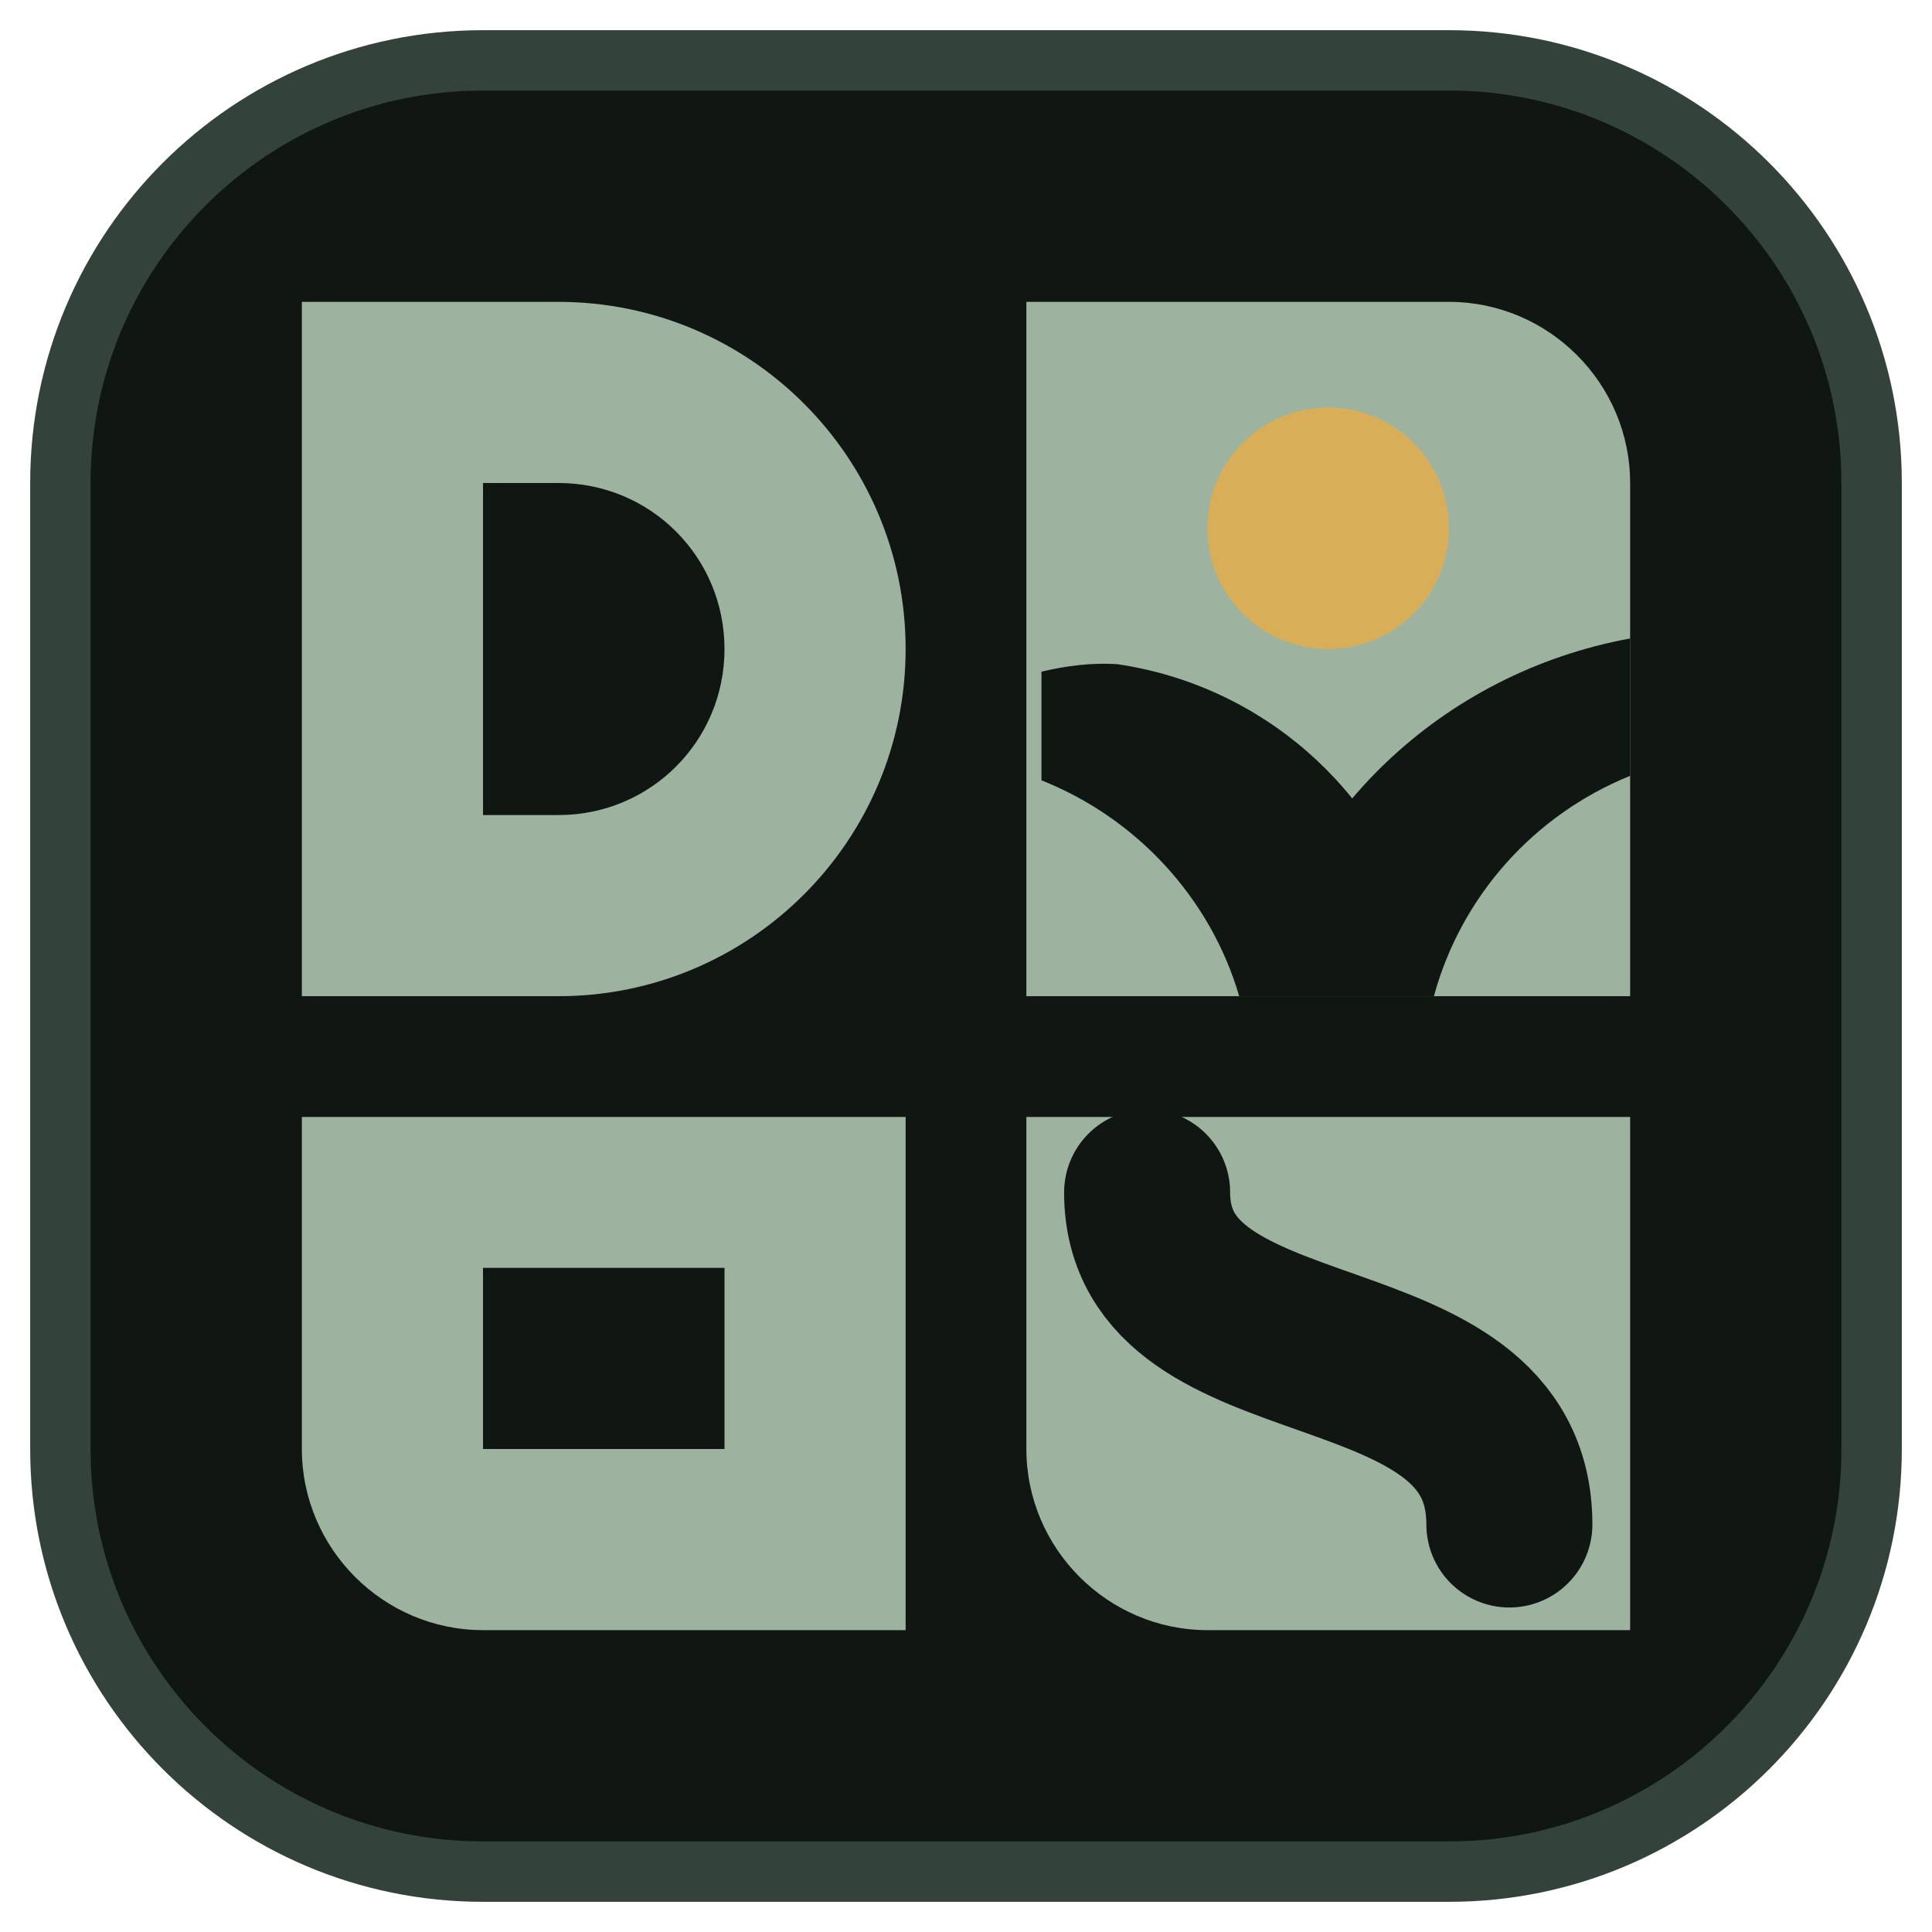
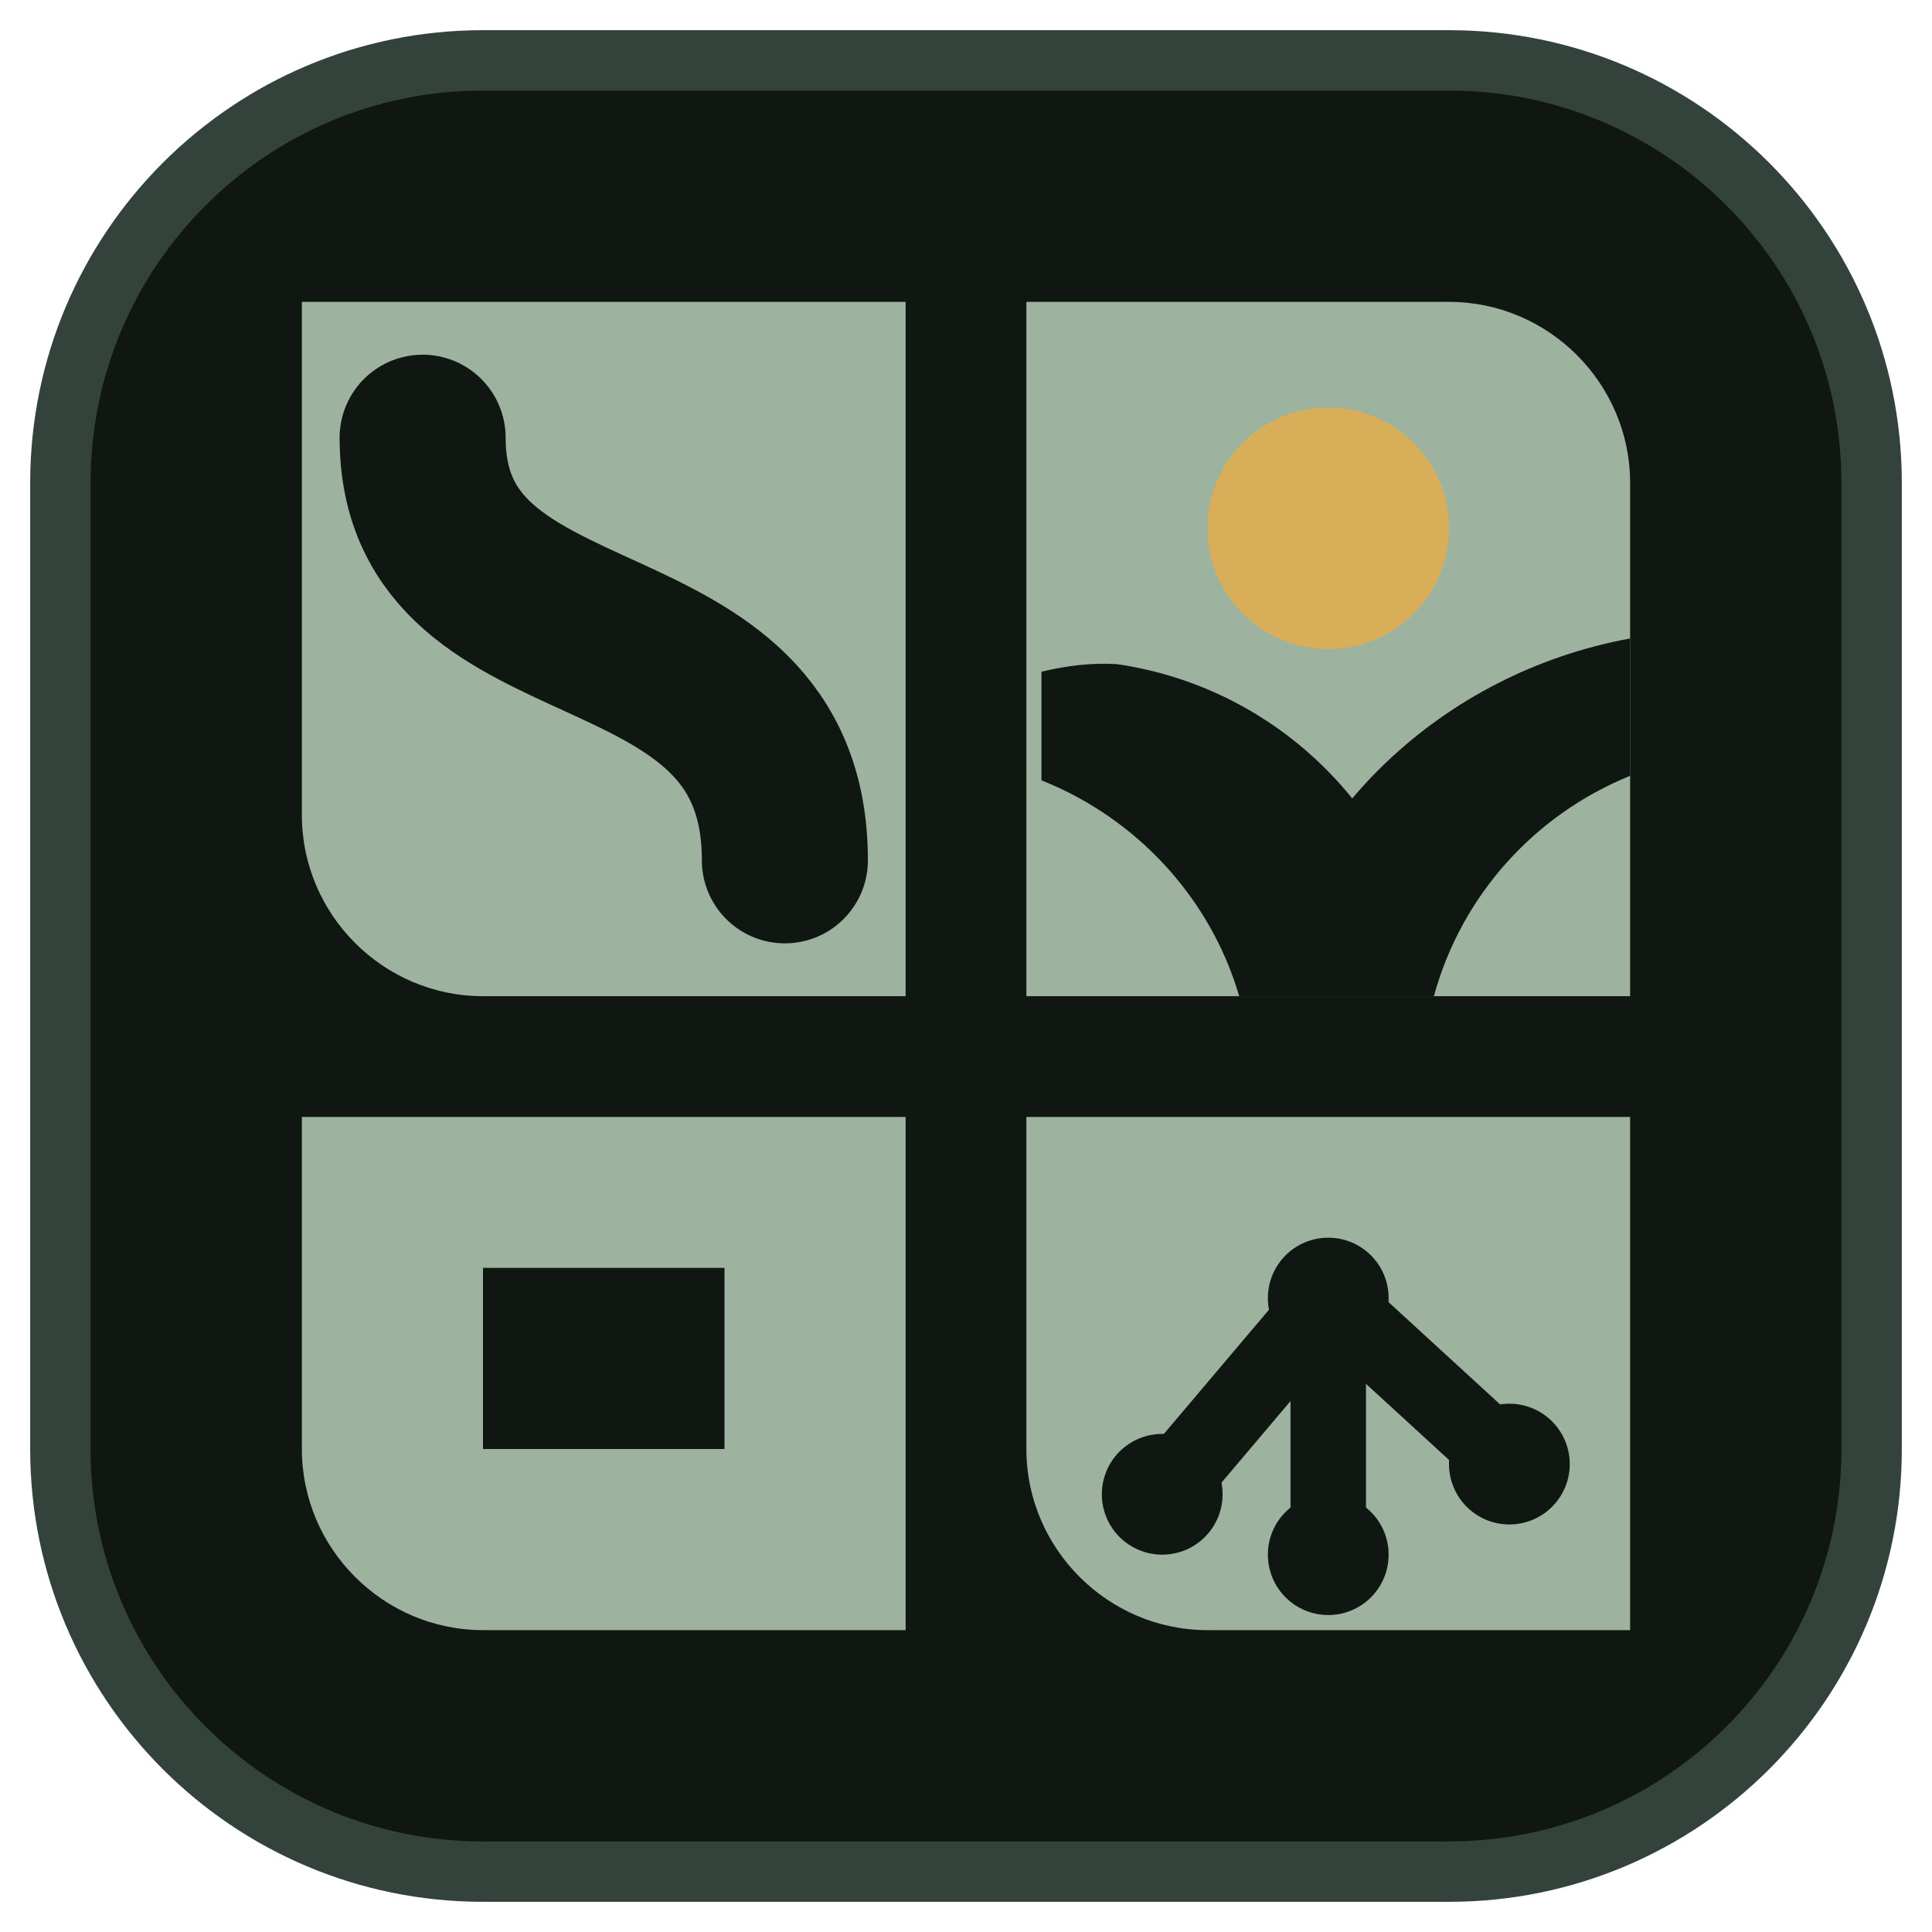
<svg xmlns="http://www.w3.org/2000/svg" viewBox="0 0 128 128" role="img" aria-labelledby="title">
  <rect x="4" y="4" width="120" height="120" rx="28" fill="#101713" stroke="#33423a" stroke-width="4" />
-   <path fill="#9db39f" fill-rule="evenodd" d="M20 20h17c12.7 0 23 10.3 23 23S49.7 66 37 66H20V20Zm12 12v22h5c6.1 0 11-4.9 11-11s-4.9-11-11-11h-5Z" />
+   <path fill="#9db39f" d="M20 20h40v46H32c-6.6 0-12-5.4-12-12V20Z" />
+   <path fill="none" stroke="#101713" stroke-width="11" stroke-linecap="round" d="M28 29c0 16 24 10 24 28" />
  <path fill="#9db39f" d="M68 20h28c6.6 0 12 5.4 12 12v34H68V20Z" />
  <path fill="#101713" d="M74 44c9.6 1.4 17.4 8.3 20 17.4V66H82.1c-1.9-6.5-6.8-11.8-13.1-14.3V44.5c1.7-.4 3.3-.6 5-.5Z" />
  <path fill="#101713" d="M108 42.3v9.1C101.6 54 96.8 59.4 95 66H83.1c2.6-12 12.4-21.4 24.9-23.7Z" />
  <circle cx="88" cy="35" r="8" fill="#d8ae58" />
  <path fill="#9db39f" fill-rule="evenodd" d="M20 74h40v34H32c-6.6 0-12-5.4-12-12V74Zm12 10v12h16V84H32Z" />
  <path fill="#9db39f" d="M68 74h40v34H80c-6.6 0-12-5.4-12-12V74Z" />
-   <path fill="none" stroke="#101713" stroke-width="11" stroke-linecap="round" d="M76 79c0 13 24 8 24 22" />
+   <path fill="none" stroke="#101713" stroke-width="5" stroke-linecap="round" stroke-linejoin="round" d="m77 99 11-13 12 11M88 86v17" />
+   <circle cx="77" cy="99" r="4" fill="#101713" />
+   <circle cx="88" cy="86" r="4" fill="#101713" />
+   <circle cx="100" cy="97" r="4" fill="#101713" />
+   <circle cx="88" cy="103" r="4" fill="#101713" />
</svg>
